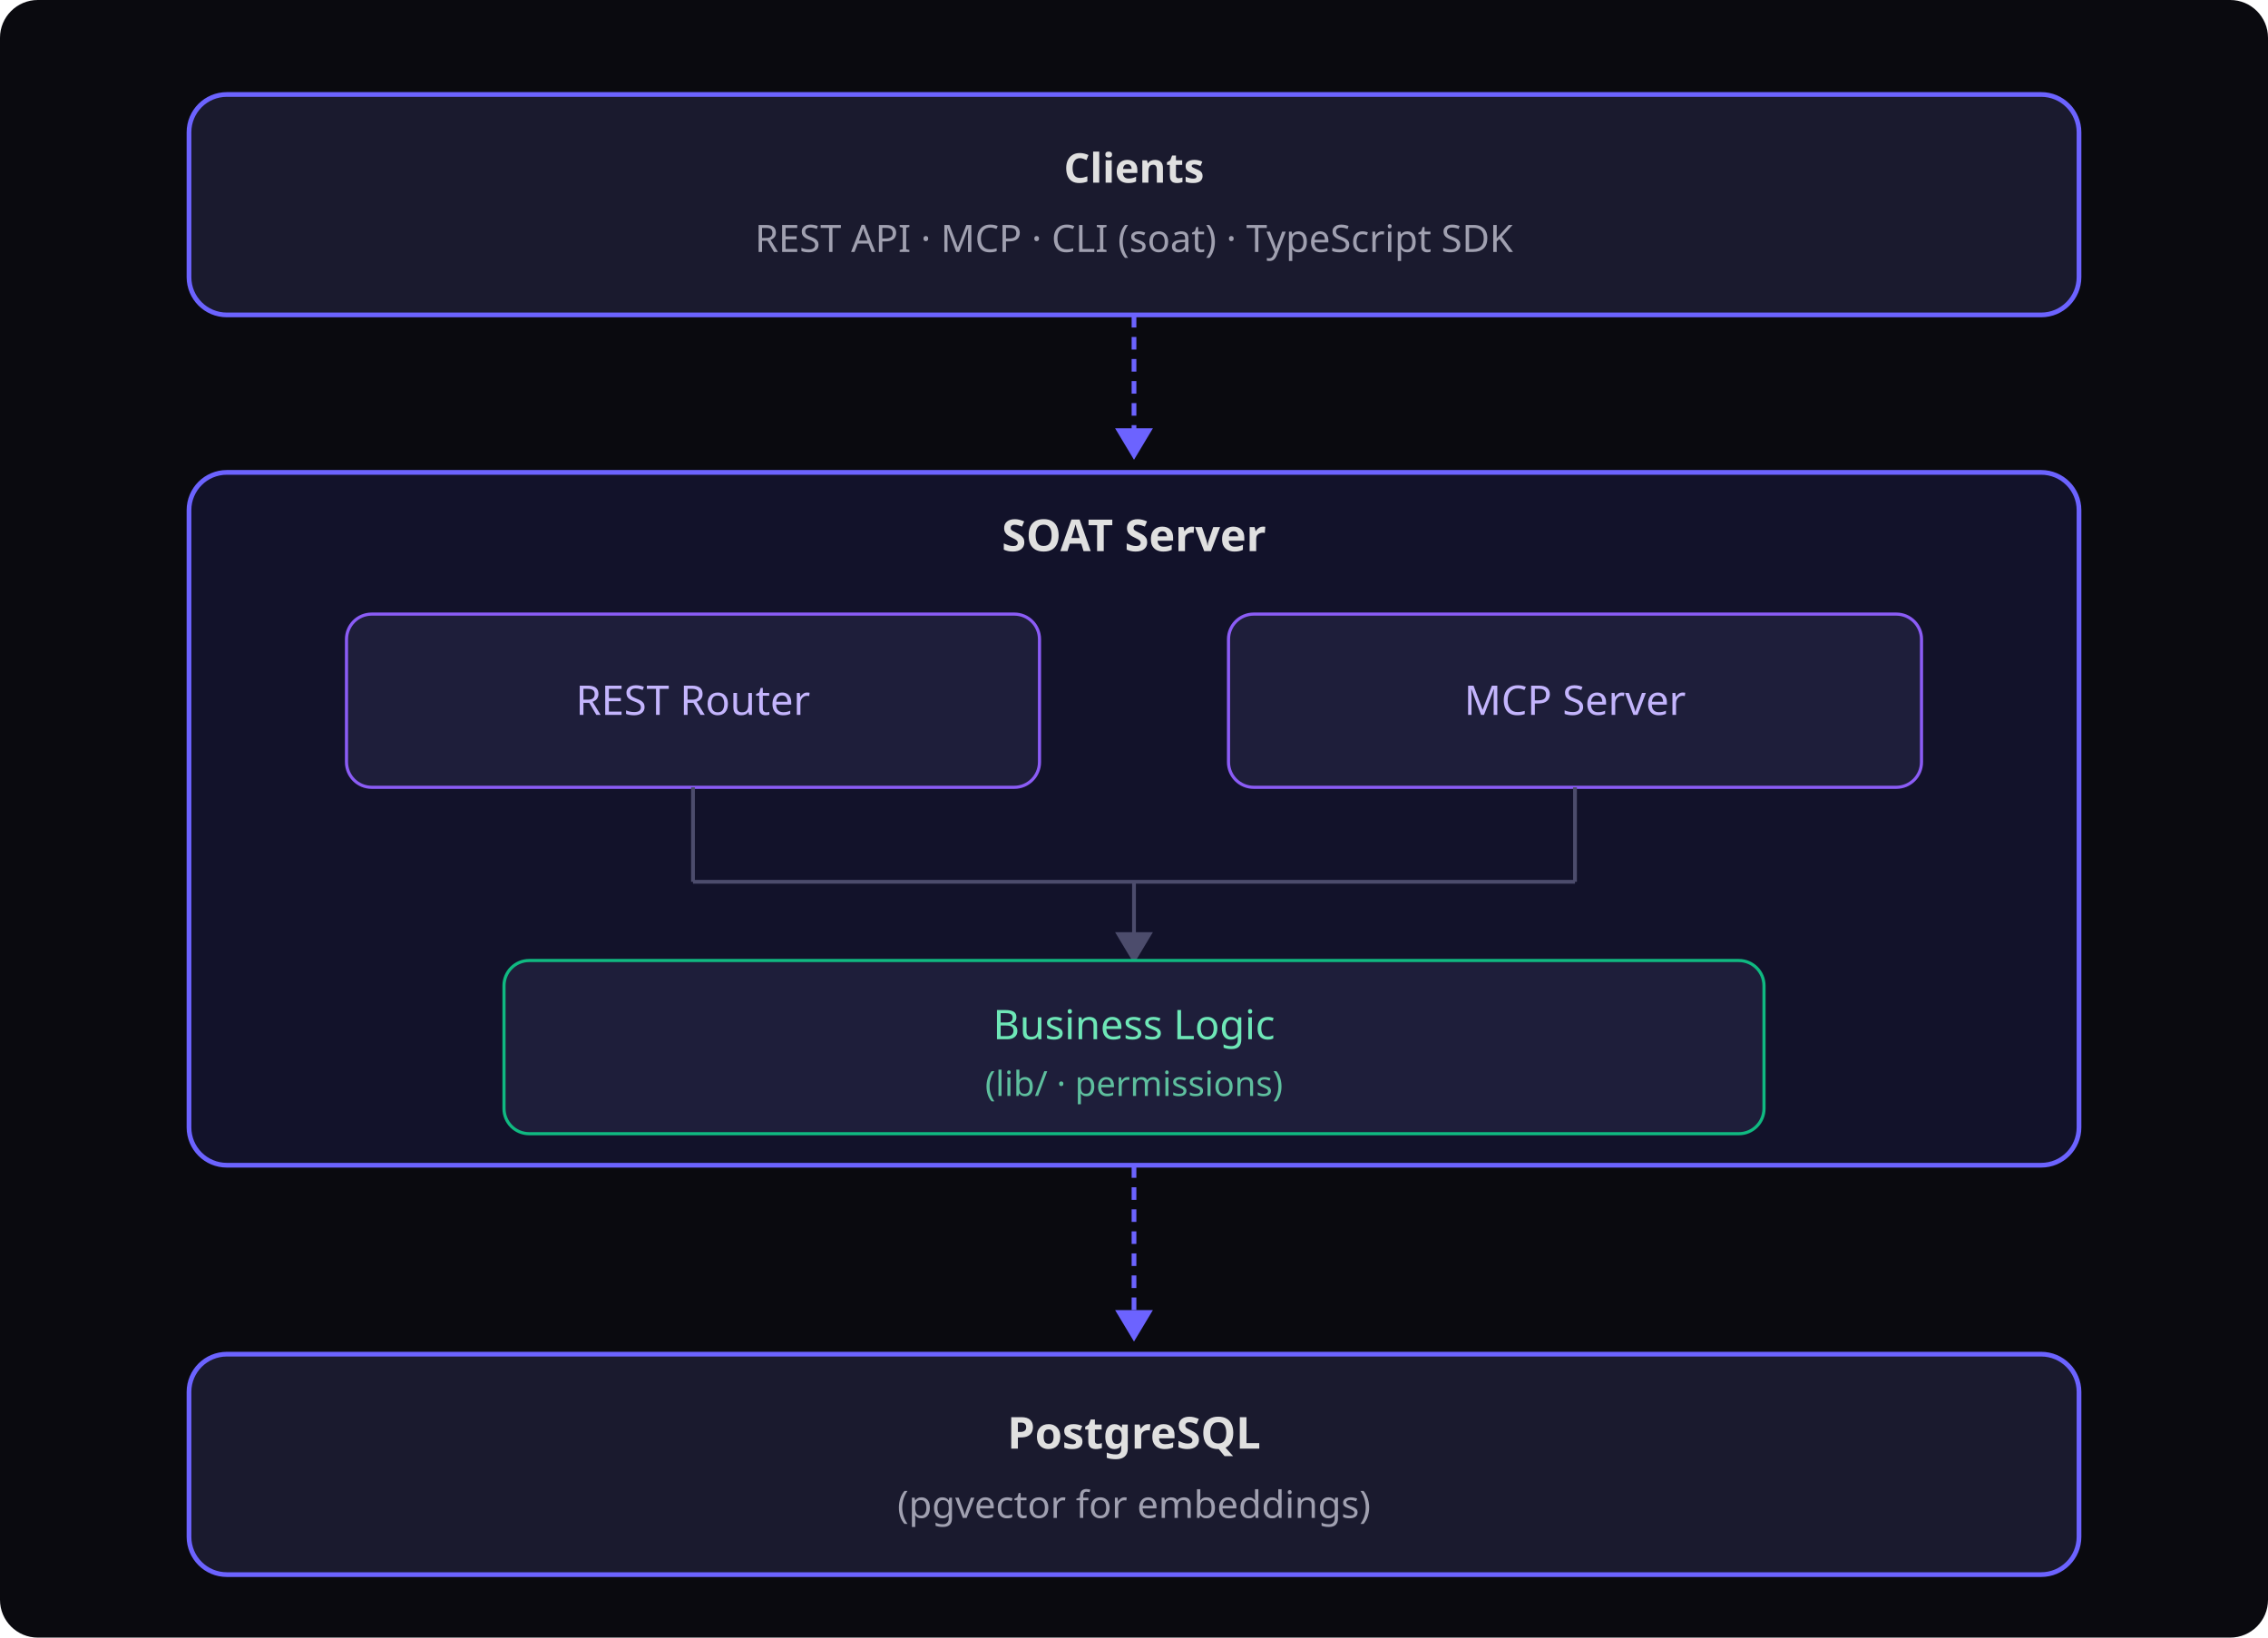
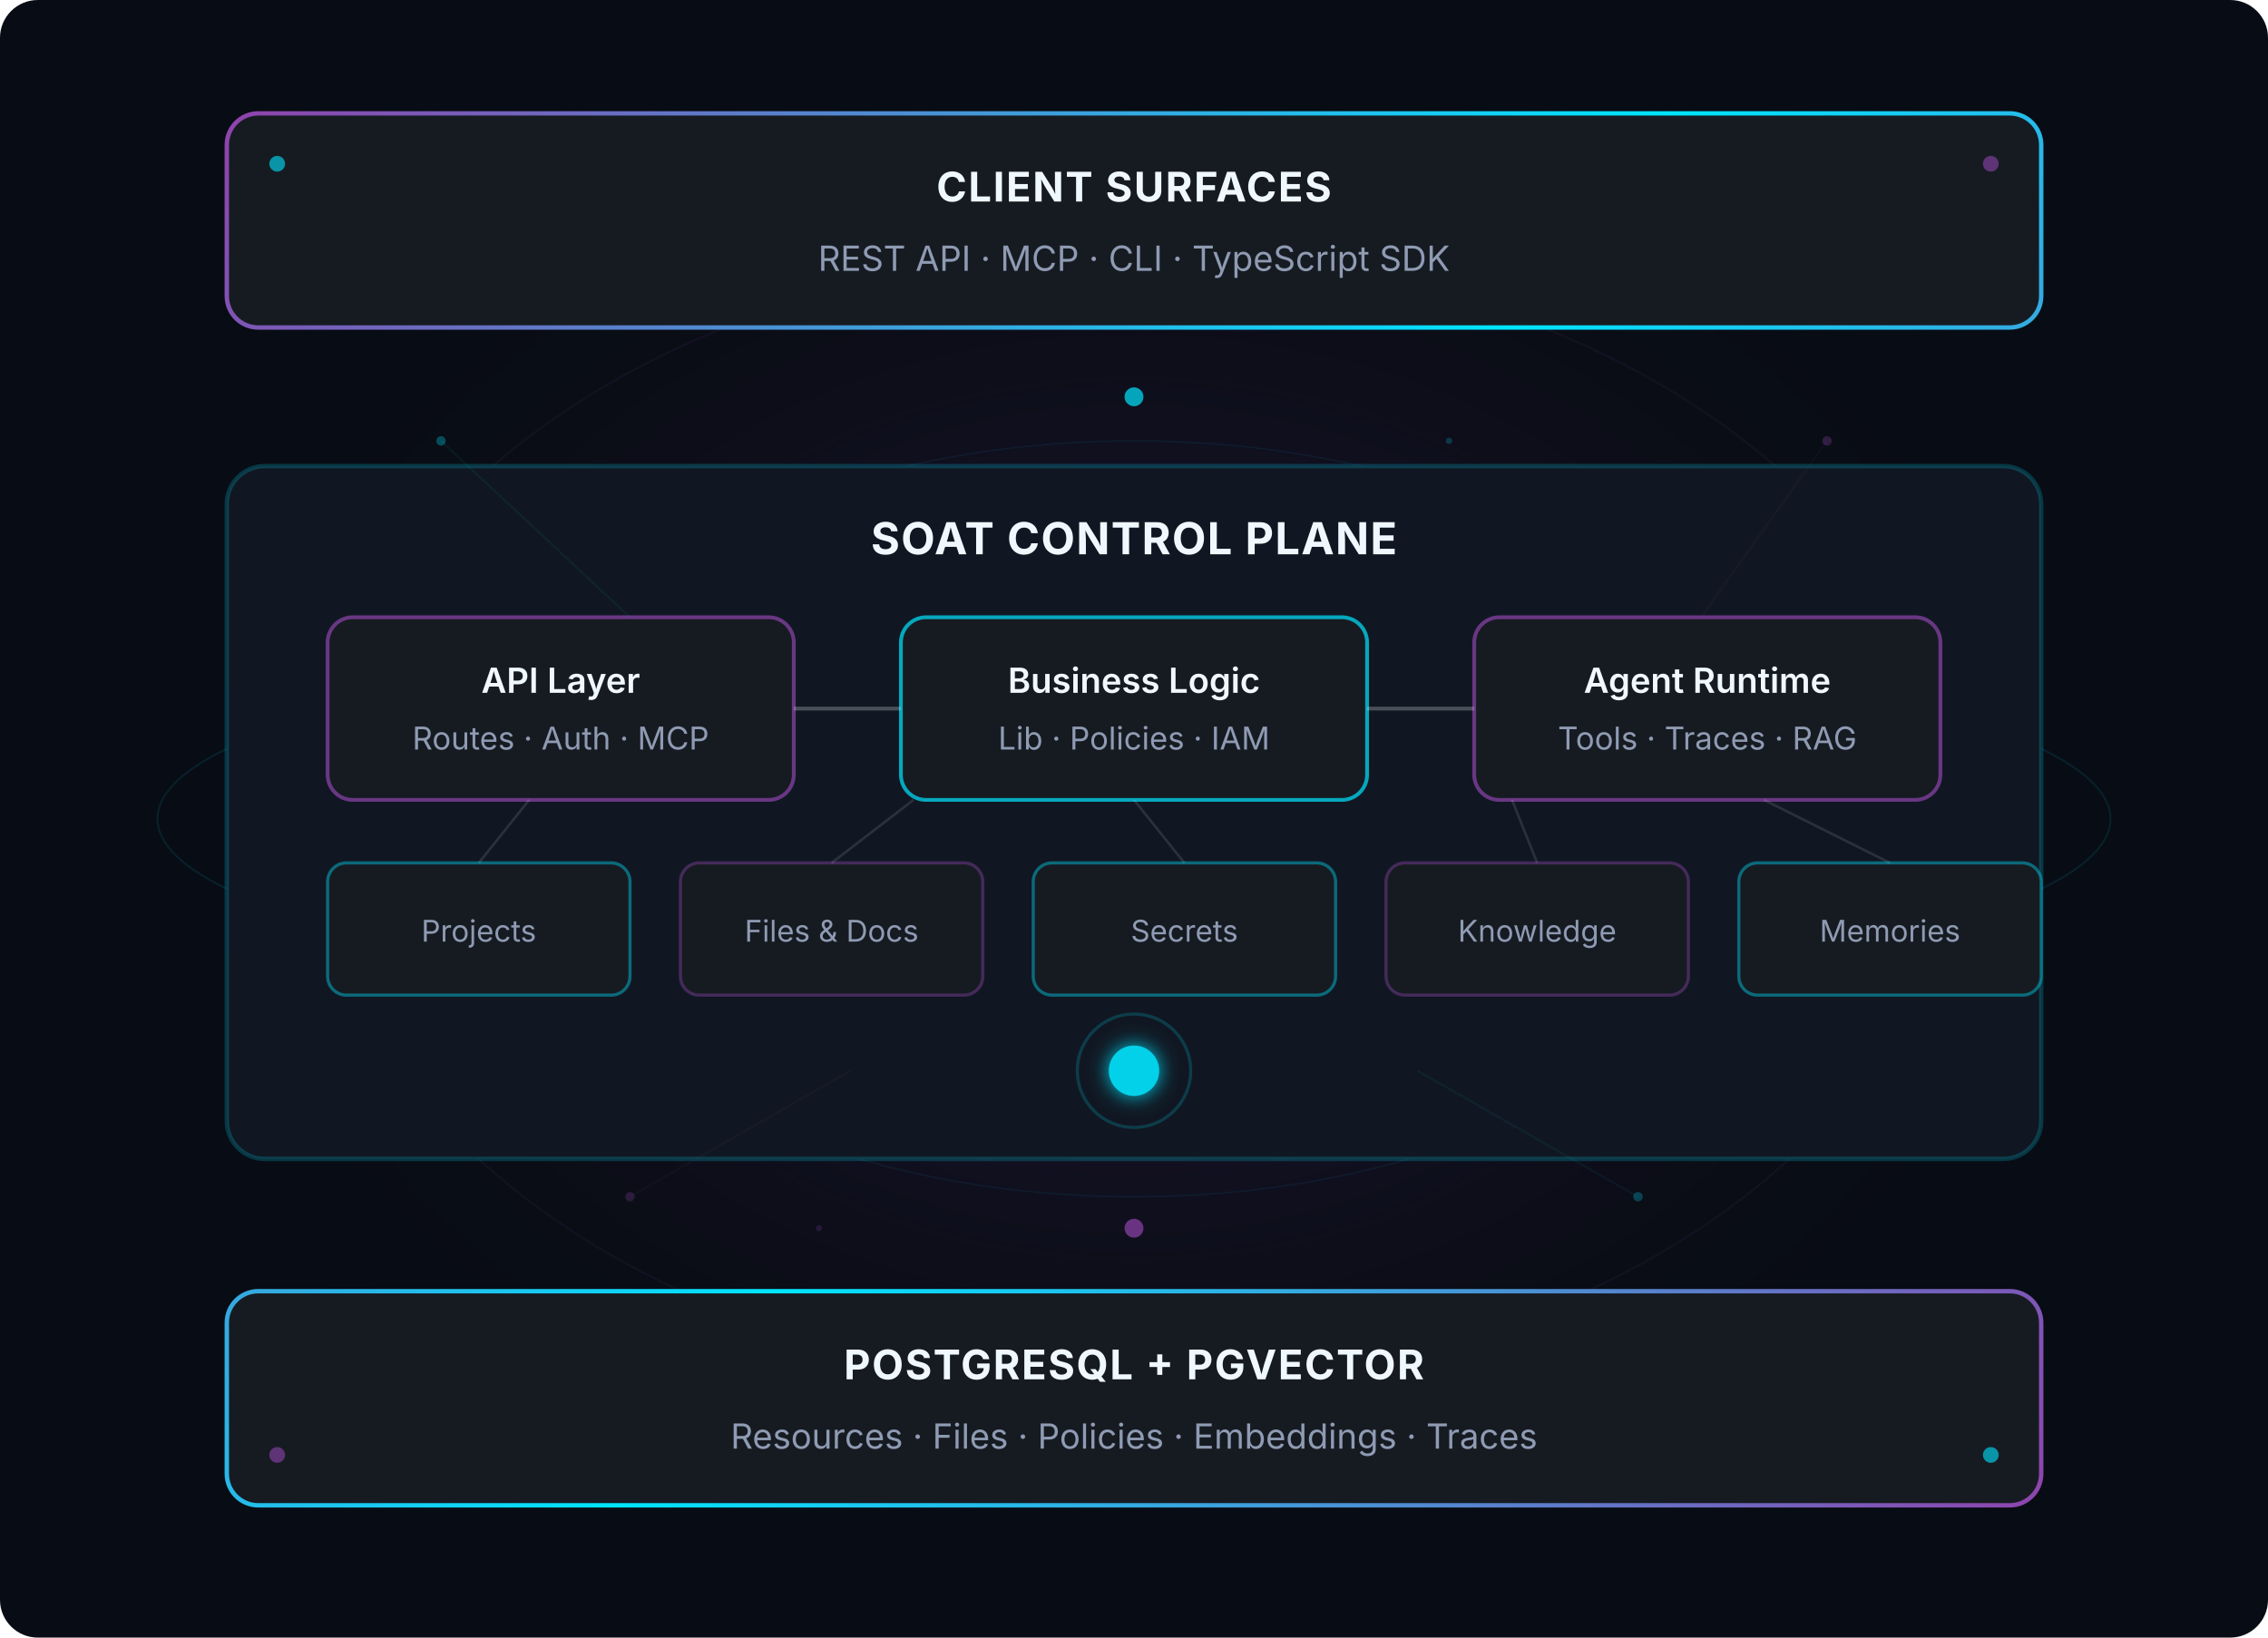
<svg xmlns="http://www.w3.org/2000/svg" viewBox="0 0 720 520" fill="none">
-   <rect width="720" height="520" rx="12" fill="#0a0a0f" />
-   <rect x="60" y="30" width="600" height="70" rx="12" fill="#1a1a2e" stroke="#6c63ff" stroke-width="1.5" />
-   <text x="360" y="58" text-anchor="middle" fill="#e0e0e0" font-family="system-ui, sans-serif" font-size="13" font-weight="600">Clients</text>
-   <text x="360" y="80" text-anchor="middle" fill="#a0a0b0" font-family="system-ui, sans-serif" font-size="12">REST API · MCP · CLI (soat) · TypeScript SDK</text>
-   <line x1="360" y1="100" x2="360" y2="140" stroke="#6c63ff" stroke-width="1.5" stroke-dasharray="4,3" />
-   <polygon points="354,136 360,146 366,136" fill="#6c63ff" />
-   <rect x="60" y="150" width="600" height="220" rx="12" fill="#12122a" stroke="#6c63ff" stroke-width="1.5" />
-   <text x="360" y="175" text-anchor="middle" fill="#e0e0e0" font-family="system-ui, sans-serif" font-size="14" font-weight="700">SOAT Server</text>
-   <rect x="110" y="195" width="220" height="55" rx="8" fill="#1e1e3a" stroke="#8b5cf6" stroke-width="1" />
-   <text x="220" y="227" text-anchor="middle" fill="#c4b5fd" font-family="system-ui, sans-serif" font-size="13" font-weight="500">REST Router</text>
-   <rect x="390" y="195" width="220" height="55" rx="8" fill="#1e1e3a" stroke="#8b5cf6" stroke-width="1" />
-   <text x="500" y="227" text-anchor="middle" fill="#c4b5fd" font-family="system-ui, sans-serif" font-size="13" font-weight="500">MCP Server</text>
-   <line x1="220" y1="250" x2="220" y2="280" stroke="#4c4c6c" stroke-width="1.2" />
-   <line x1="500" y1="250" x2="500" y2="280" stroke="#4c4c6c" stroke-width="1.2" />
-   <line x1="220" y1="280" x2="500" y2="280" stroke="#4c4c6c" stroke-width="1.2" />
-   <line x1="360" y1="280" x2="360" y2="300" stroke="#4c4c6c" stroke-width="1.2" />
-   <polygon points="354,296 360,306 366,296" fill="#4c4c6c" />
-   <rect x="160" y="305" width="400" height="55" rx="8" fill="#1e1e3a" stroke="#10b981" stroke-width="1" />
-   <text x="360" y="330" text-anchor="middle" fill="#6ee7b7" font-family="system-ui, sans-serif" font-size="13" font-weight="500">Business Logic</text>
-   <text x="360" y="348" text-anchor="middle" fill="#6ee7b7" font-family="system-ui, sans-serif" font-size="11" opacity="0.8">(lib/ · permissions)</text>
-   <line x1="360" y1="370" x2="360" y2="420" stroke="#6c63ff" stroke-width="1.5" stroke-dasharray="4,3" />
-   <polygon points="354,416 360,426 366,416" fill="#6c63ff" />
-   <rect x="60" y="430" width="600" height="70" rx="12" fill="#1a1a2e" stroke="#6c63ff" stroke-width="1.5" />
-   <text x="360" y="460" text-anchor="middle" fill="#e0e0e0" font-family="system-ui, sans-serif" font-size="14" font-weight="600">PostgreSQL</text>
-   <text x="360" y="482" text-anchor="middle" fill="#a0a0b0" font-family="system-ui, sans-serif" font-size="12">(pgvector for embeddings)</text>
+   <defs>
+     <radialGradient id="archGlow" cx="0" cy="0" r="1" gradientUnits="userSpaceOnUse" gradientTransform="translate(360 260) scale(320 240)">
+       <stop stop-color="#00E5FF" stop-opacity="0.18" />
+       <stop offset="0.45" stop-color="#8E44AD" stop-opacity="0.08" />
+       <stop offset="1" stop-color="#080C14" stop-opacity="0" />
+     </radialGradient>
+     <linearGradient id="archStroke" x1="72" y1="42" x2="648" y2="478" gradientUnits="userSpaceOnUse">
+       <stop stop-color="#8E44AD" />
+       <stop offset="0.5" stop-color="#00E5FF" />
+       <stop offset="1" stop-color="#8E44AD" />
+     </linearGradient>
+     <linearGradient id="cyanViolet" x1="0" y1="0" x2="1" y2="1">
+       <stop stop-color="#00E5FF" />
+       <stop offset="1" stop-color="#8E44AD" />
+     </linearGradient>
+     <filter id="glowSm" x="-50%" y="-50%" width="200%" height="200%">
+       <feGaussianBlur stdDeviation="3" result="blur" />
+       <feMerge>
+         <feMergeNode in="blur" />
+         <feMergeNode in="SourceGraphic" />
+       </feMerge>
+     </filter>
+     <filter id="glowLg" x="-50%" y="-50%" width="200%" height="200%">
+       <feGaussianBlur stdDeviation="6" result="blur" />
+       <feMerge>
+         <feMergeNode in="blur" />
+         <feMergeNode in="SourceGraphic" />
+       </feMerge>
+     </filter>
+   </defs>
+   <rect width="720" height="520" rx="12" fill="#080C14" />
+   <rect width="720" height="520" rx="12" fill="url(#archGlow)" />
+   <ellipse cx="360" cy="260" rx="310" ry="60" stroke="#00E5FF" stroke-width="0.6" opacity="0.1" fill="none" />
+   <ellipse cx="360" cy="260" rx="260" ry="180" stroke="#8E44AD" stroke-width="0.6" opacity="0.08" fill="none" />
+   <ellipse cx="360" cy="260" rx="200" ry="120" stroke="#00E5FF" stroke-width="0.5" opacity="0.06" fill="none" />
+   <rect x="72" y="36" width="576" height="68" rx="10" fill="#161B22" stroke="url(#archStroke)" stroke-width="1.4" />
+   <text x="360" y="64" text-anchor="middle" fill="#F0F8FF" font-family="Inter,system-ui,sans-serif" font-size="13" font-weight="700" letter-spacing="0.5">CLIENT SURFACES</text>
+   <text x="360" y="86" text-anchor="middle" fill="#8F9BB3" font-family="Inter,system-ui,sans-serif" font-size="11">REST API · MCP · CLI · TypeScript SDK</text>
+   <line x1="360" y1="104" x2="360" y2="148" stroke="url(#cyanViolet)" stroke-width="1.4" stroke-dasharray="5 4" />
+   <circle cx="360" cy="126" r="3" fill="#00E5FF" opacity="0.7" />
+   <rect x="72" y="148" width="576" height="220" rx="12" fill="#101722" stroke="#00E5FF" stroke-opacity="0.2" stroke-width="1.4" />
+   <text x="360" y="176" text-anchor="middle" fill="#F0F8FF" font-family="Inter,system-ui,sans-serif" font-size="14" font-weight="700" letter-spacing="0.4">SOAT CONTROL PLANE</text>
+   <rect x="104" y="196" width="148" height="58" rx="8" fill="#161B22" stroke="#8E44AD" stroke-opacity="0.7" stroke-width="1.2" />
+   <text x="178" y="220" text-anchor="middle" fill="#F0F8FF" font-family="Inter,system-ui,sans-serif" font-size="11" font-weight="600">API Layer</text>
+   <text x="178" y="238" text-anchor="middle" fill="#8F9BB3" font-family="Inter,system-ui,sans-serif" font-size="10">Routes · Auth · MCP</text>
+   <rect x="286" y="196" width="148" height="58" rx="8" fill="#161B22" stroke="#00E5FF" stroke-opacity="0.7" stroke-width="1.2" />
+   <text x="360" y="220" text-anchor="middle" fill="#F0F8FF" font-family="Inter,system-ui,sans-serif" font-size="11" font-weight="600">Business Logic</text>
+   <text x="360" y="238" text-anchor="middle" fill="#8F9BB3" font-family="Inter,system-ui,sans-serif" font-size="10">Lib · Policies · IAM</text>
+   <rect x="468" y="196" width="148" height="58" rx="8" fill="#161B22" stroke="#8E44AD" stroke-opacity="0.7" stroke-width="1.2" />
+   <text x="542" y="220" text-anchor="middle" fill="#F0F8FF" font-family="Inter,system-ui,sans-serif" font-size="11" font-weight="600">Agent Runtime</text>
+   <text x="542" y="238" text-anchor="middle" fill="#8F9BB3" font-family="Inter,system-ui,sans-serif" font-size="10">Tools · Traces · RAG</text>
+   <line x1="252" y1="225" x2="286" y2="225" stroke="#F0F8FF" stroke-opacity="0.25" stroke-width="1.2" />
+   <line x1="434" y1="225" x2="468" y2="225" stroke="#F0F8FF" stroke-opacity="0.25" stroke-width="1.2" />
+   <rect x="104" y="274" width="96" height="42" rx="6" fill="#161B22" stroke="#00E5FF" stroke-opacity="0.4" stroke-width="1" />
+   <text x="152" y="299" text-anchor="middle" fill="#8F9BB3" font-family="Inter,system-ui,sans-serif" font-size="9.5">Projects</text>
+   <rect x="216" y="274" width="96" height="42" rx="6" fill="#161B22" stroke="#8E44AD" stroke-opacity="0.4" stroke-width="1" />
+   <text x="264" y="299" text-anchor="middle" fill="#8F9BB3" font-family="Inter,system-ui,sans-serif" font-size="9.5">Files &amp; Docs</text>
+   <rect x="328" y="274" width="96" height="42" rx="6" fill="#161B22" stroke="#00E5FF" stroke-opacity="0.4" stroke-width="1" />
+   <text x="376" y="299" text-anchor="middle" fill="#8F9BB3" font-family="Inter,system-ui,sans-serif" font-size="9.5">Secrets</text>
+   <rect x="440" y="274" width="96" height="42" rx="6" fill="#161B22" stroke="#8E44AD" stroke-opacity="0.4" stroke-width="1" />
+   <text x="488" y="299" text-anchor="middle" fill="#8F9BB3" font-family="Inter,system-ui,sans-serif" font-size="9.5">Knowledge</text>
+   <rect x="552" y="274" width="96" height="42" rx="6" fill="#161B22" stroke="#00E5FF" stroke-opacity="0.4" stroke-width="1" />
+   <text x="600" y="299" text-anchor="middle" fill="#8F9BB3" font-family="Inter,system-ui,sans-serif" font-size="9.5">Memories</text>
+   <line x1="152" y1="274" x2="168" y2="254" stroke="#F0F8FF" stroke-opacity="0.12" stroke-width="0.8" />
+   <line x1="264" y1="274" x2="290" y2="254" stroke="#F0F8FF" stroke-opacity="0.12" stroke-width="0.8" />
+   <line x1="376" y1="274" x2="360" y2="254" stroke="#F0F8FF" stroke-opacity="0.12" stroke-width="0.8" />
+   <line x1="488" y1="274" x2="480" y2="254" stroke="#F0F8FF" stroke-opacity="0.12" stroke-width="0.8" />
+   <line x1="600" y1="274" x2="560" y2="254" stroke="#F0F8FF" stroke-opacity="0.12" stroke-width="0.8" />
+   <circle cx="360" cy="340" r="8" fill="#00E5FF" opacity="0.9" filter="url(#glowSm)" />
+   <circle cx="360" cy="340" r="18" stroke="#00E5FF" stroke-opacity="0.18" stroke-width="1" fill="none" />
+   <line x1="360" y1="368" x2="360" y2="410" stroke="url(#cyanViolet)" stroke-width="1.4" stroke-dasharray="5 4" />
+   <circle cx="360" cy="390" r="3" fill="#8E44AD" opacity="0.7" />
+   <rect x="72" y="410" width="576" height="68" rx="10" fill="#161B22" stroke="url(#archStroke)" stroke-width="1.4" />
+   <text x="360" y="438" text-anchor="middle" fill="#F0F8FF" font-family="Inter,system-ui,sans-serif" font-size="13" font-weight="700" letter-spacing="0.5">POSTGRESQL + PGVECTOR</text>
+   <text x="360" y="460" text-anchor="middle" fill="#8F9BB3" font-family="Inter,system-ui,sans-serif" font-size="11">Resources · Files · Policies · Embeddings · Traces</text>
+   <circle cx="88" cy="52" r="2.5" fill="#00E5FF" opacity="0.6" />
+   <circle cx="632" cy="52" r="2.5" fill="#8E44AD" opacity="0.6" />
+   <circle cx="88" cy="462" r="2.5" fill="#8E44AD" opacity="0.6" />
+   <circle cx="632" cy="462" r="2.5" fill="#00E5FF" opacity="0.6" />
+   <circle cx="140" cy="140" r="1.5" fill="#00E5FF" opacity="0.3" />
+   <circle cx="580" cy="140" r="1.5" fill="#8E44AD" opacity="0.3" />
+   <circle cx="200" cy="380" r="1.5" fill="#8E44AD" opacity="0.25" />
+   <circle cx="520" cy="380" r="1.5" fill="#00E5FF" opacity="0.25" />
+   <circle cx="460" cy="140" r="1" fill="#00E5FF" opacity="0.2" />
+   <circle cx="260" cy="390" r="1" fill="#8E44AD" opacity="0.2" />
+   <line x1="140" y1="140" x2="200" y2="196" stroke="#00E5FF" stroke-opacity="0.06" stroke-width="0.6" />
+   <line x1="580" y1="140" x2="540" y2="196" stroke="#8E44AD" stroke-opacity="0.06" stroke-width="0.6" />
+   <line x1="200" y1="380" x2="270" y2="340" stroke="#8E44AD" stroke-opacity="0.06" stroke-width="0.6" />
+   <line x1="520" y1="380" x2="450" y2="340" stroke="#00E5FF" stroke-opacity="0.06" stroke-width="0.6" />
</svg>
